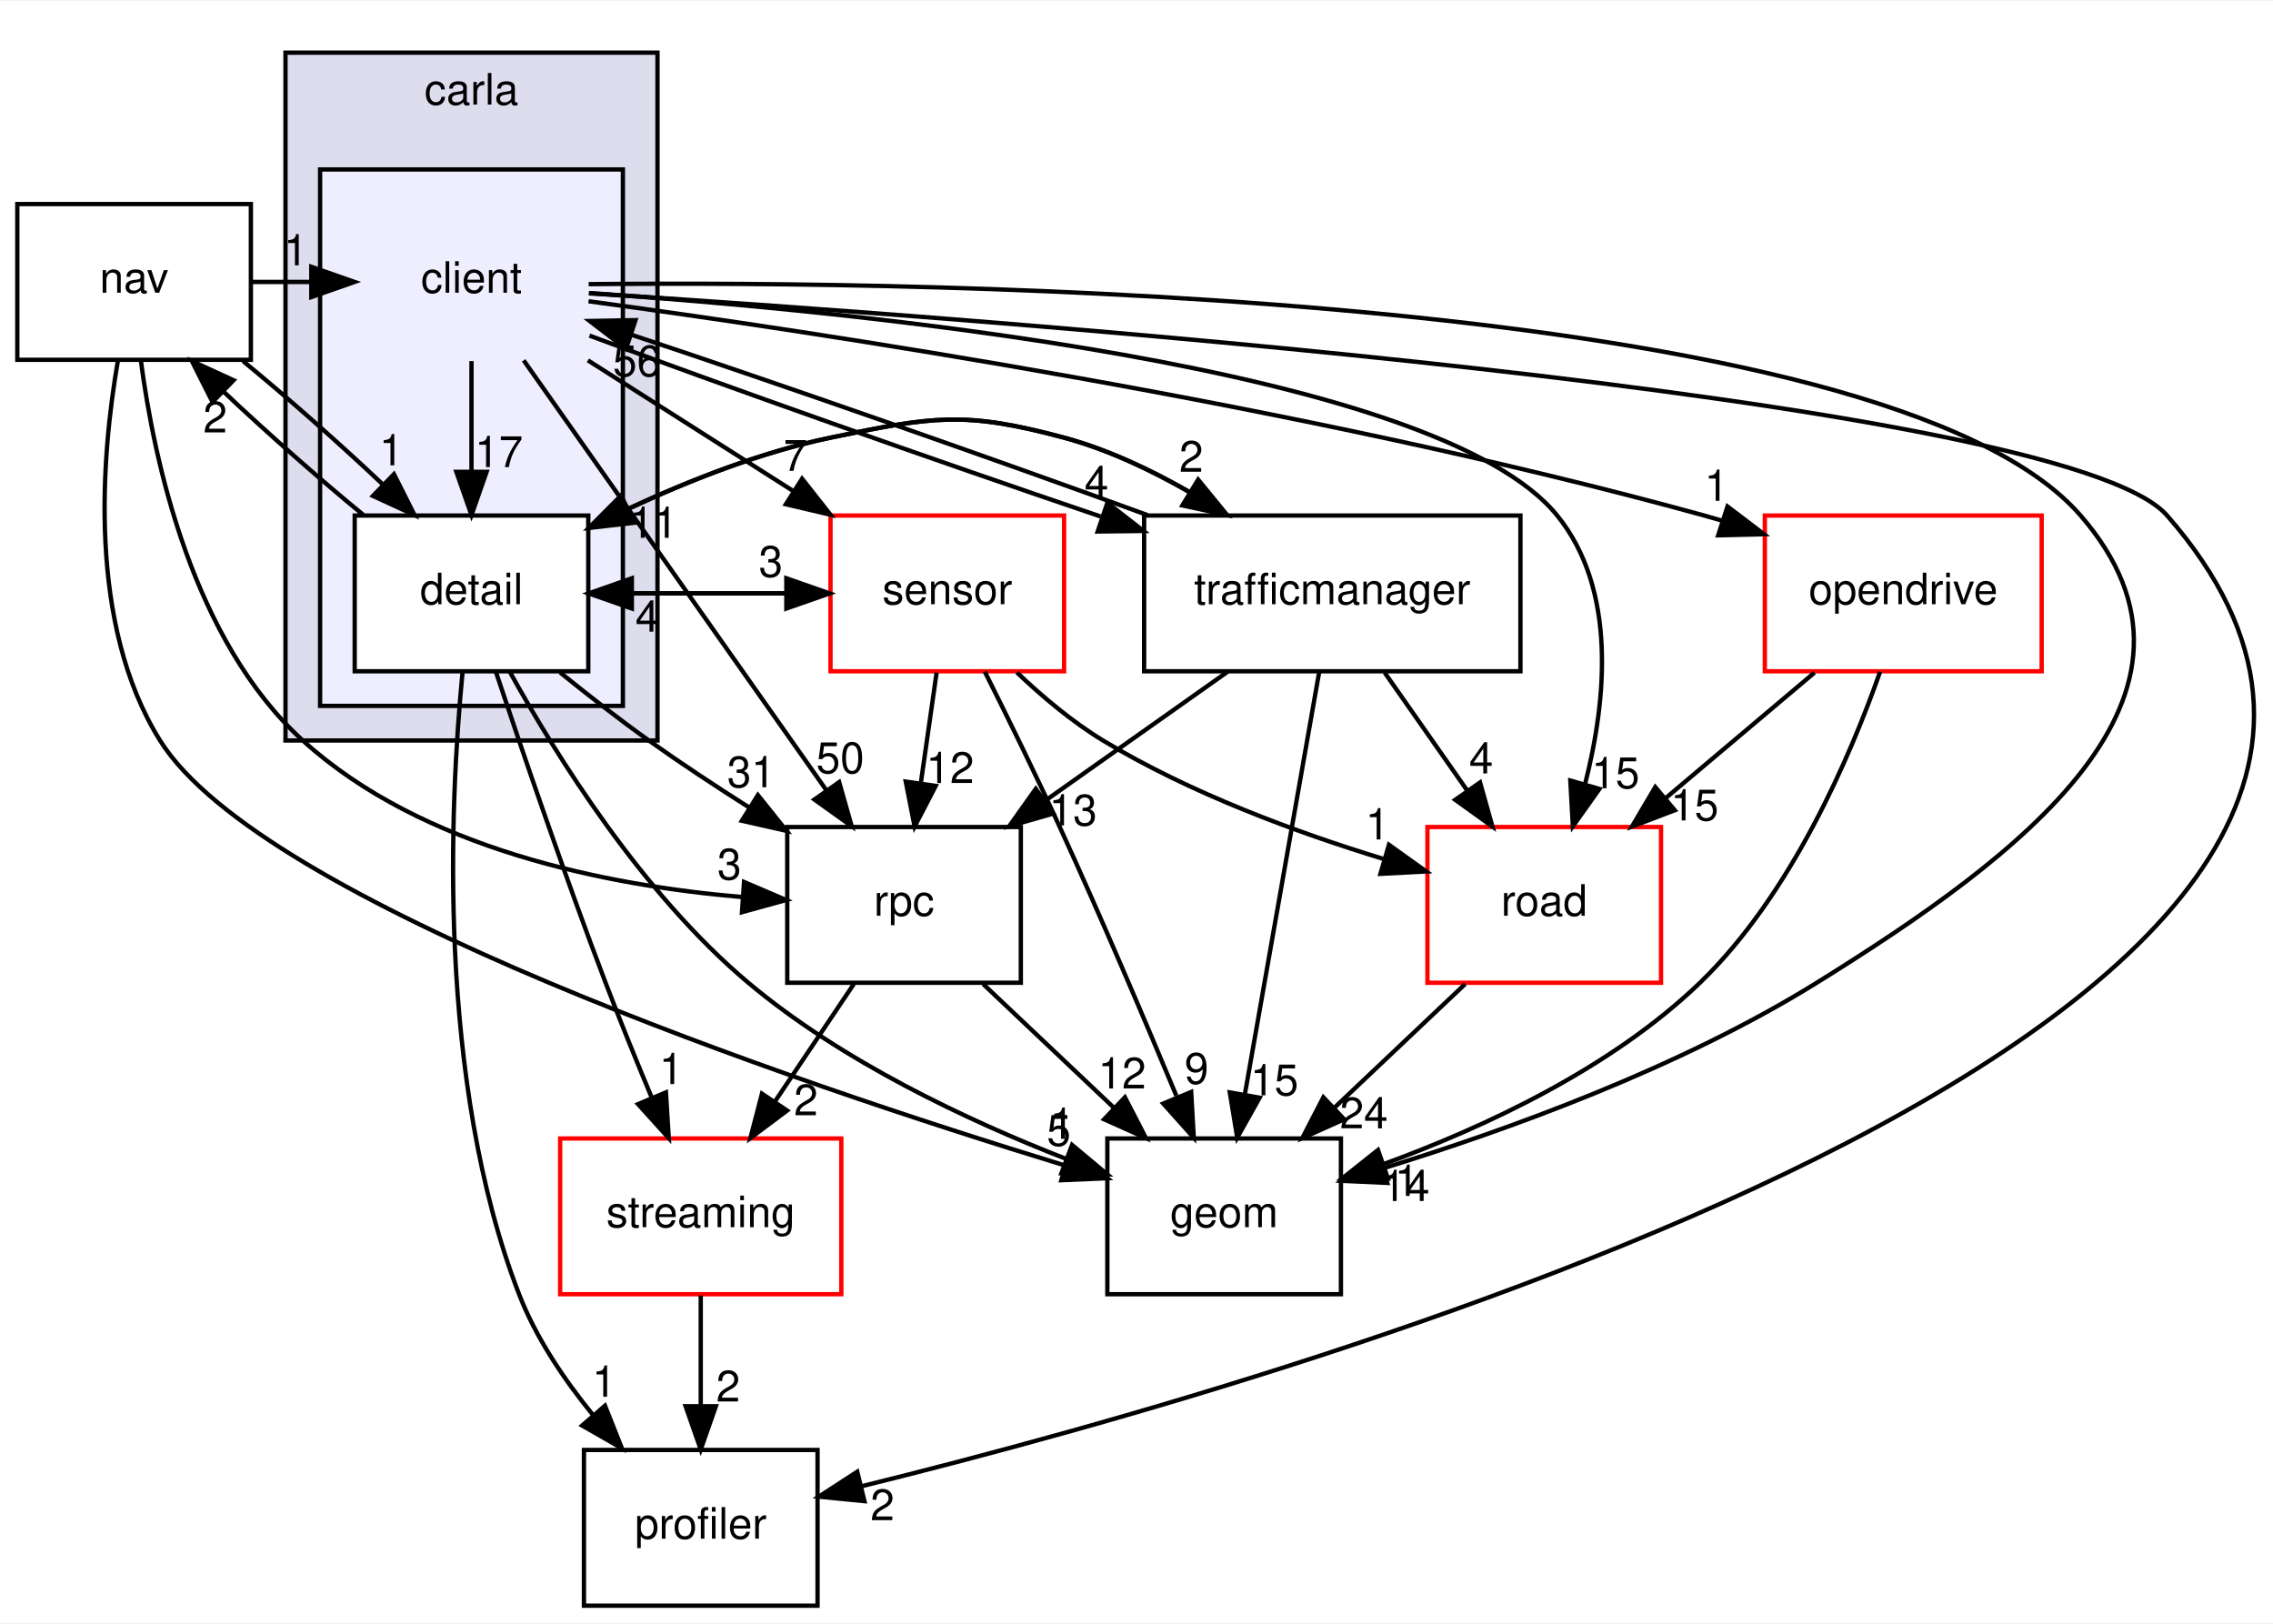
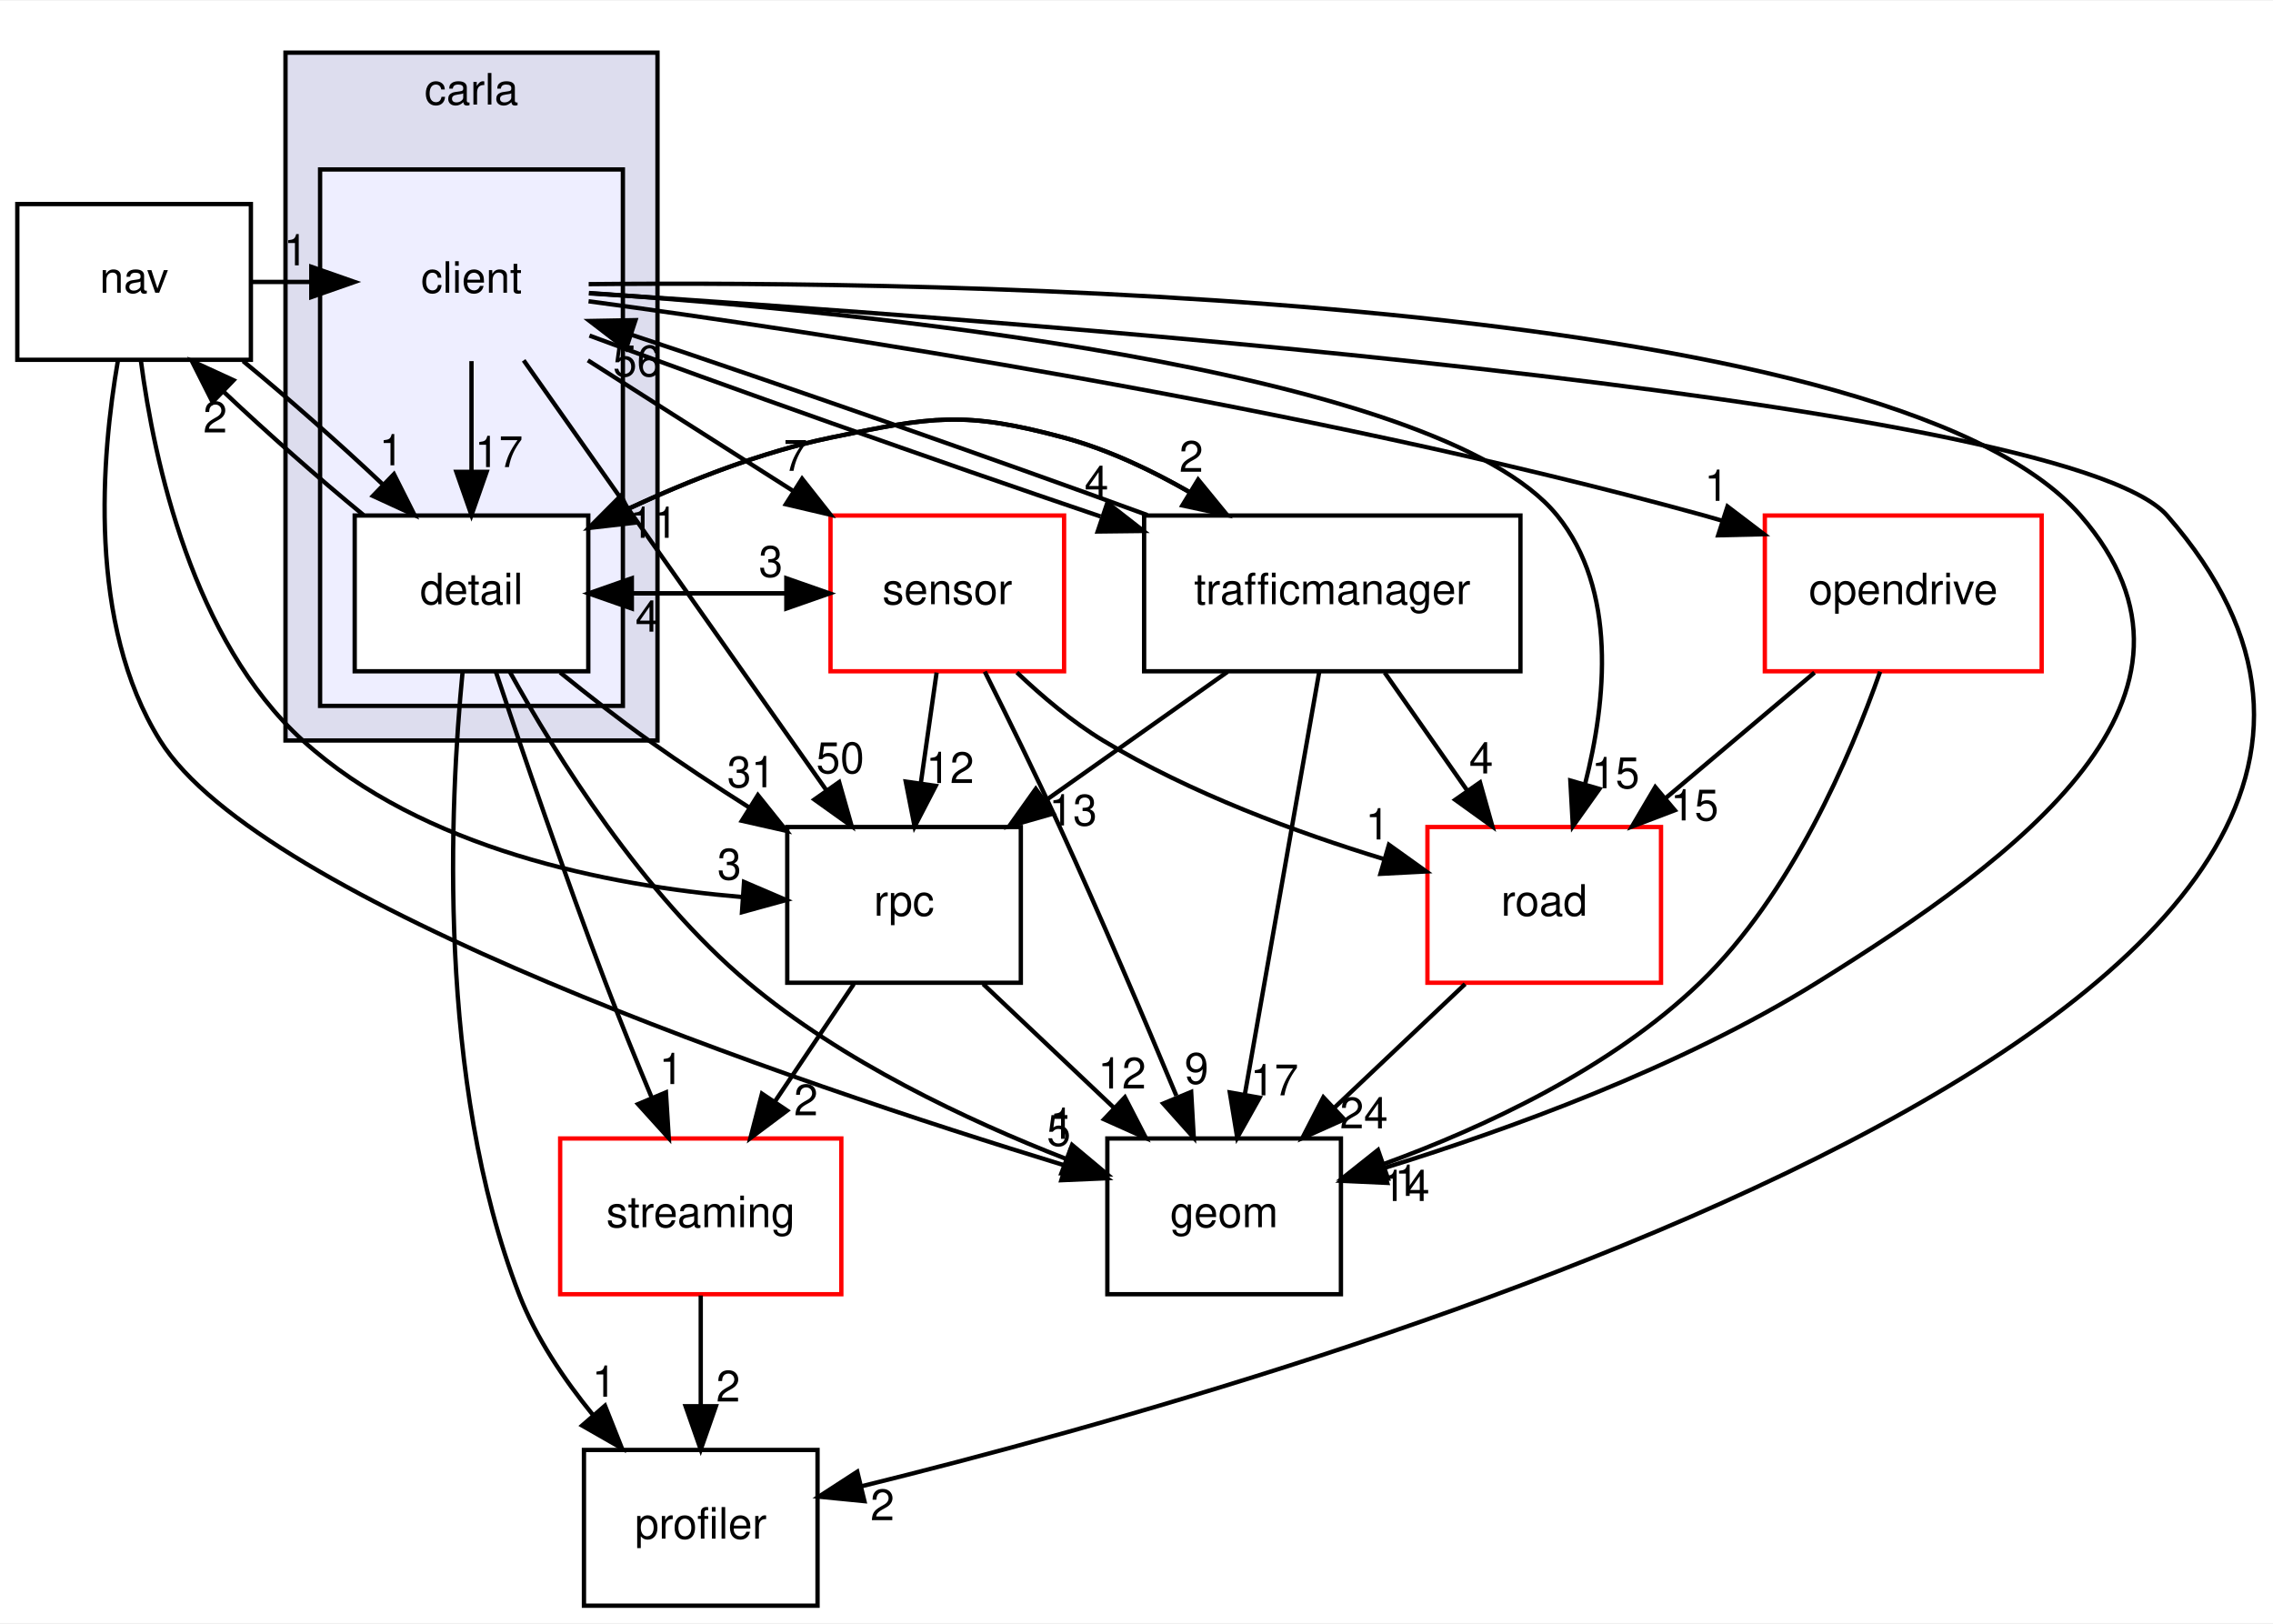
<svg xmlns="http://www.w3.org/2000/svg" xmlns:xlink="http://www.w3.org/1999/xlink" width="525pt" height="375pt" viewBox="0.00 0.00 525.48 375.00">
  <g id="graph0" class="graph" transform="scale(1 1) rotate(0) translate(4 371)">
    <polygon fill="white" stroke="none" points="-4,4 -4,-371 521.476,-371 521.476,4 -4,4" />
    <g id="clust1" class="cluster">
      <g id="a_clust1">
        <a xlink:href="dir_b14cdd661f9a7048a44f1771cd402401.html" target="_top" xlink:title="carla">
          <polygon fill="#ddddee" stroke="black" points="62,-200 62,-359 148,-359 148,-200 62,-200" />
          <text text-anchor="middle" x="105" y="-347" font-family="Helvetica,sans-Serif" font-size="10.00">carla</text>
        </a>
      </g>
    </g>
    <g id="clust2" class="cluster">
      <g id="a_clust2">
        <a xlink:href="dir_64d7bb605f27024d49af86070bd3f0b6.html" target="_top">
          <polygon fill="#eeeeff" stroke="black" points="70,-208 70,-332 140,-332 140,-208 70,-208" />
        </a>
      </g>
    </g>
    <g id="node1" class="node">
      <text text-anchor="middle" x="105" y="-303.5" font-family="Helvetica,sans-Serif" font-size="10.00">client</text>
    </g>
    <g id="node2" class="node">
      <g id="a_node2">
        <a xlink:href="dir_f9a24d883fd04dccdcdb897ae270d193.html" target="_top" xlink:title="detail">
          <polygon fill="white" stroke="black" points="132,-252 78,-252 78,-216 132,-216 132,-252" />
          <text text-anchor="middle" x="105" y="-231.5" font-family="Helvetica,sans-Serif" font-size="10.00">detail</text>
        </a>
      </g>
    </g>
    <g id="edge31" class="edge">
      <path fill="none" stroke="black" d="M105,-287.697C105,-279.983 105,-270.712 105,-262.112" />
      <polygon fill="black" stroke="black" points="108.5,-262.104 105,-252.104 101.5,-262.104 108.5,-262.104" />
      <g id="a_edge31-headlabel">
        <a xlink:href="dir_000003_000015.html" target="_top" xlink:title="17">
          <text text-anchor="middle" x="111.339" y="-263.199" font-family="Helvetica,sans-Serif" font-size="10.00">17</text>
        </a>
      </g>
    </g>
    <g id="node4" class="node">
      <g id="a_node4">
        <a xlink:href="dir_8b842c0ad24262c95de16c440fd51527.html" target="_top" xlink:title="sensor">
          <polygon fill="white" stroke="red" points="242,-252 188,-252 188,-216 242,-216 242,-252" />
          <text text-anchor="middle" x="215" y="-231.5" font-family="Helvetica,sans-Serif" font-size="10.00">sensor</text>
        </a>
      </g>
    </g>
    <g id="edge25" class="edge">
      <path fill="none" stroke="black" d="M131.909,-287.876C146.158,-278.808 163.846,-267.552 179.236,-257.759" />
      <polygon fill="black" stroke="black" points="181.43,-260.511 187.988,-252.19 177.672,-254.606 181.43,-260.511" />
      <g id="a_edge25-headlabel">
        <a xlink:href="dir_000003_000013.html" target="_top" xlink:title="7">
          <text text-anchor="middle" x="179.922" y="-262.337" font-family="Helvetica,sans-Serif" font-size="10.00">7</text>
        </a>
      </g>
    </g>
    <g id="node5" class="node">
      <g id="a_node5">
        <a xlink:href="dir_a44fab28cda52915bea048e19f74f82b.html" target="_top" xlink:title="profiler">
          <polygon fill="none" stroke="black" points="185,-36 131,-36 131,-0 185,-0 185,-36" />
          <text text-anchor="middle" x="158" y="-15.5" font-family="Helvetica,sans-Serif" font-size="10.00">profiler</text>
        </a>
      </g>
    </g>
    <g id="edge26" class="edge">
      <path fill="none" stroke="black" d="M132.128,-303.366C216.944,-297.984 472.908,-279.569 497,-252 596.131,-138.564 301.717,-53.868 195.016,-27.57" />
      <polygon fill="black" stroke="black" points="195.84,-24.168 185.296,-25.208 194.187,-30.97 195.84,-24.168" />
      <g id="a_edge26-headlabel">
        <a xlink:href="dir_000003_000043.html" target="_top" xlink:title="2">
          <text text-anchor="middle" x="200.003" y="-19.758" font-family="Helvetica,sans-Serif" font-size="10.00">2</text>
        </a>
      </g>
    </g>
    <g id="node6" class="node">
      <g id="a_node6">
        <a xlink:href="dir_8afc3b5d71d319c27bc8bd38d925daae.html" target="_top" xlink:title="road">
          <polygon fill="white" stroke="red" points="380,-180 326,-180 326,-144 380,-144 380,-180" />
          <text text-anchor="middle" x="353" y="-159.5" font-family="Helvetica,sans-Serif" font-size="10.00">road</text>
        </a>
      </g>
    </g>
    <g id="edge27" class="edge">
      <path fill="none" stroke="black" d="M132.193,-303.437C191.216,-299.419 328.019,-286.507 356,-252 369.867,-234.899 367.378,-209.284 362.439,-189.918" />
      <polygon fill="black" stroke="black" points="365.759,-188.802 359.619,-180.168 359.035,-190.747 365.759,-188.802" />
      <g id="a_edge27-headlabel">
        <a xlink:href="dir_000003_000037.html" target="_top" xlink:title="15">
          <text text-anchor="middle" x="369.485" y="-188.966" font-family="Helvetica,sans-Serif" font-size="10.00">15</text>
        </a>
      </g>
    </g>
    <g id="node7" class="node">
      <g id="a_node7">
        <a xlink:href="dir_a8dbe3691941680fc0b6dad001059c22.html" target="_top" xlink:title="trafficmanager">
          <polygon fill="none" stroke="black" points="347.5,-252 260.5,-252 260.5,-216 347.5,-216 347.5,-252" />
          <text text-anchor="middle" x="304" y="-231.5" font-family="Helvetica,sans-Serif" font-size="10.00">trafficmanager</text>
        </a>
      </g>
    </g>
    <g id="edge28" class="edge">
      <path fill="none" stroke="black" d="M132.275,-293.597C162.656,-282.253 212.267,-264.717 250.427,-251.783" />
      <polygon fill="black" stroke="black" points="252.003,-254.945 260.361,-248.434 249.767,-248.312 252.003,-254.945" />
      <g id="a_edge28-headlabel">
        <a xlink:href="dir_000003_000018.html" target="_top" xlink:title="4">
          <text text-anchor="middle" x="249.504" y="-256.284" font-family="Helvetica,sans-Serif" font-size="10.00">4</text>
        </a>
      </g>
    </g>
    <g id="node9" class="node">
      <g id="a_node9">
        <a xlink:href="dir_83201f30ace02cdf218980110872f8a7.html" target="_top" xlink:title="rpc">
          <polygon fill="none" stroke="black" points="232,-180 178,-180 178,-144 232,-144 232,-180" />
          <text text-anchor="middle" x="205" y="-159.5" font-family="Helvetica,sans-Serif" font-size="10.00">rpc</text>
        </a>
      </g>
    </g>
    <g id="edge29" class="edge">
      <path fill="none" stroke="black" d="M117.062,-287.871C134.481,-263.137 166.801,-217.242 187.034,-188.512" />
      <polygon fill="black" stroke="black" points="189.999,-190.381 192.895,-180.189 184.275,-186.35 189.999,-190.381" />
      <g id="a_edge29-headlabel">
        <a xlink:href="dir_000003_000004.html" target="_top" xlink:title="50">
          <text text-anchor="middle" x="190.25" y="-192.454" font-family="Helvetica,sans-Serif" font-size="10.00">50</text>
        </a>
      </g>
    </g>
    <g id="node10" class="node">
      <g id="a_node10">
        <a xlink:href="dir_8b032d9d353dba85c86dc5364d785bbe.html" target="_top" xlink:title="geom">
          <polygon fill="none" stroke="black" points="306,-108 252,-108 252,-72 306,-72 306,-108" />
          <text text-anchor="middle" x="279" y="-87.5" font-family="Helvetica,sans-Serif" font-size="10.00">geom</text>
        </a>
      </g>
    </g>
    <g id="edge30" class="edge">
      <path fill="none" stroke="black" d="M132.09,-305.49C210.017,-306.264 432.057,-303.8 477,-252 513.127,-210.361 462.826,-173.092 416,-144 384.414,-124.377 344.366,-109.914 315.741,-101.098" />
      <polygon fill="black" stroke="black" points="316.709,-97.735 306.125,-98.217 314.699,-104.44 316.709,-97.735" />
      <g id="a_edge30-headlabel">
        <a xlink:href="dir_000003_000020.html" target="_top" xlink:title="14">
          <text text-anchor="middle" x="320.967" y="-93.547" font-family="Helvetica,sans-Serif" font-size="10.00">14</text>
        </a>
      </g>
    </g>
    <g id="node11" class="node">
      <g id="a_node11">
        <a xlink:href="dir_a02f1db122f1bf0661014bee93740912.html" target="_top" xlink:title="opendrive">
          <polygon fill="white" stroke="red" points="468,-252 404,-252 404,-216 468,-216 468,-252" />
          <text text-anchor="middle" x="436" y="-231.5" font-family="Helvetica,sans-Serif" font-size="10.00">opendrive</text>
        </a>
      </g>
    </g>
    <g id="edge32" class="edge">
      <path fill="none" stroke="black" d="M132.065,-301.533C183.11,-294.65 296.845,-277.674 390,-252 391.411,-251.611 392.839,-251.198 394.277,-250.765" />
      <polygon fill="black" stroke="black" points="395.37,-254.091 403.806,-247.682 393.215,-247.431 395.37,-254.091" />
      <g id="a_edge32-headlabel">
        <a xlink:href="dir_000003_000038.html" target="_top" xlink:title="1">
          <text text-anchor="middle" x="392.824" y="-255.399" font-family="Helvetica,sans-Serif" font-size="10.00">1</text>
        </a>
      </g>
    </g>
    <g id="node3" class="node">
      <g id="a_node3">
        <a xlink:href="dir_ad0f87b2245230d21b267626b2c7750a.html" target="_top" xlink:title="nav">
          <polygon fill="none" stroke="black" points="54,-324 0,-324 0,-288 54,-288 54,-324" />
          <text text-anchor="middle" x="27" y="-303.5" font-family="Helvetica,sans-Serif" font-size="10.00">nav</text>
        </a>
      </g>
    </g>
    <g id="edge18" class="edge">
      <path fill="none" stroke="black" d="M80.046,-252.104C69.645,-260.636 57.783,-271.108 47.851,-280.478" />
      <polygon fill="black" stroke="black" points="45.134,-278.236 40.365,-287.697 49.993,-283.275 45.134,-278.236" />
      <g id="a_edge18-headlabel">
        <a xlink:href="dir_000015_000045.html" target="_top" xlink:title="2">
          <text text-anchor="middle" x="45.751" y="-271.197" font-family="Helvetica,sans-Serif" font-size="10.00">2</text>
        </a>
      </g>
    </g>
    <g id="edge19" class="edge">
      <path fill="none" stroke="black" d="M132.07,-234C147.306,-234 162.541,-234 177.777,-234" />
      <polygon fill="black" stroke="black" points="177.789,-237.5 187.789,-234 177.789,-230.5 177.789,-237.5" />
      <g id="a_edge19-headlabel">
        <a xlink:href="dir_000015_000013.html" target="_top" xlink:title="3">
          <text text-anchor="middle" x="174.194" y="-237.839" font-family="Helvetica,sans-Serif" font-size="10.00">3</text>
        </a>
      </g>
    </g>
    <g id="edge20" class="edge">
      <path fill="none" stroke="black" d="M102.94,-215.836C100.003,-185.604 96.893,-121.384 116,-72 119.876,-61.981 126.347,-52.354 133.063,-44.117" />
      <polygon fill="black" stroke="black" points="135.864,-46.23 139.773,-36.382 130.576,-41.643 135.864,-46.23" />
      <g id="a_edge20-headlabel">
        <a xlink:href="dir_000015_000043.html" target="_top" xlink:title="1">
          <text text-anchor="middle" x="135.653" y="-48.305" font-family="Helvetica,sans-Serif" font-size="10.00">1</text>
        </a>
      </g>
    </g>
    <g id="edge21" class="edge">
      <path fill="none" stroke="black" d="M132.108,-249.123C147.889,-257.055 168.469,-265.947 188,-270 211.499,-274.877 218.825,-276.24 242,-270 252.006,-267.306 262.06,-262.557 271.074,-257.374" />
      <polygon fill="black" stroke="black" points="272.989,-260.306 279.7,-252.107 269.342,-254.331 272.989,-260.306" />
      <g id="a_edge21-headlabel">
        <a xlink:href="dir_000015_000018.html" target="_top" xlink:title="2">
          <text text-anchor="middle" x="271.401" y="-262.102" font-family="Helvetica,sans-Serif" font-size="10.00">2</text>
        </a>
      </g>
    </g>
    <g id="node8" class="node">
      <g id="a_node8">
        <a xlink:href="dir_6d1a5b6c73cd09063239376f47f02d88.html" target="_top" xlink:title="streaming">
          <polygon fill="white" stroke="red" points="190.5,-108 125.5,-108 125.5,-72 190.5,-72 190.5,-108" />
          <text text-anchor="middle" x="158" y="-87.5" font-family="Helvetica,sans-Serif" font-size="10.00">streaming</text>
        </a>
      </g>
    </g>
    <g id="edge22" class="edge">
      <path fill="none" stroke="black" d="M110.649,-215.831C116.65,-197.828 126.556,-168.767 136,-144 139.317,-135.302 143.143,-125.893 146.665,-117.45" />
      <polygon fill="black" stroke="black" points="149.954,-118.659 150.611,-108.084 143.503,-115.941 149.954,-118.659" />
      <g id="a_edge22-headlabel">
        <a xlink:href="dir_000015_000030.html" target="_top" xlink:title="1">
          <text text-anchor="middle" x="151.175" y="-120.574" font-family="Helvetica,sans-Serif" font-size="10.00">1</text>
        </a>
      </g>
    </g>
    <g id="edge23" class="edge">
      <path fill="none" stroke="black" d="M125.49,-215.727C131.932,-210.511 139.153,-204.877 146,-200 153.37,-194.751 161.473,-189.409 169.25,-184.477" />
      <polygon fill="black" stroke="black" points="171.212,-187.378 177.837,-179.109 167.502,-181.442 171.212,-187.378" />
      <g id="a_edge23-headlabel">
        <a xlink:href="dir_000015_000004.html" target="_top" xlink:title="31">
          <text text-anchor="middle" x="169.669" y="-189.19" font-family="Helvetica,sans-Serif" font-size="10.00">31</text>
        </a>
      </g>
    </g>
    <g id="edge24" class="edge">
      <path fill="none" stroke="black" d="M113.806,-215.966C124.599,-196.459 144.508,-164.553 169,-144 190.642,-125.839 219.564,-112.222 242.32,-103.341" />
      <polygon fill="black" stroke="black" points="243.846,-106.506 251.974,-99.71 241.382,-99.954 243.846,-106.506" />
      <g id="a_edge24-headlabel">
        <a xlink:href="dir_000015_000020.html" target="_top" xlink:title="1">
          <text text-anchor="middle" x="241.481" y="-107.929" font-family="Helvetica,sans-Serif" font-size="10.00">1</text>
        </a>
      </g>
    </g>
    <g id="edge4" class="edge">
      <path fill="none" stroke="black" d="M54.117,-306C58.714,-306 63.31,-306 67.906,-306" />
      <polygon fill="black" stroke="black" points="67.969,-309.5 77.969,-306 67.969,-302.5 67.969,-309.5" />
      <g id="a_edge4-headlabel">
        <a xlink:href="dir_000045_000003.html" target="_top" xlink:title="1">
          <text text-anchor="middle" x="64.374" y="-309.839" font-family="Helvetica,sans-Serif" font-size="10.00">1</text>
        </a>
      </g>
    </g>
    <g id="edge3" class="edge">
      <path fill="none" stroke="black" d="M52.197,-287.697C62.62,-279.135 74.478,-268.656 84.38,-259.304" />
      <polygon fill="black" stroke="black" points="87.074,-261.569 91.836,-252.104 82.211,-256.533 87.074,-261.569" />
      <g id="a_edge3-headlabel">
        <a xlink:href="dir_000045_000015.html" target="_top" xlink:title="1">
          <text text-anchor="middle" x="86.46" y="-263.608" font-family="Helvetica,sans-Serif" font-size="10.00">1</text>
        </a>
      </g>
    </g>
    <g id="edge1" class="edge">
      <path fill="none" stroke="black" d="M28.573,-287.787C31.635,-264.482 40.528,-223.149 66,-200 93.69,-174.835 136.583,-166.453 167.397,-163.828" />
      <polygon fill="black" stroke="black" points="168.01,-167.295 177.748,-163.122 167.533,-160.311 168.01,-167.295" />
      <g id="a_edge1-headlabel">
        <a xlink:href="dir_000045_000004.html" target="_top" xlink:title="3">
          <text text-anchor="middle" x="164.616" y="-167.872" font-family="Helvetica,sans-Serif" font-size="10.00">3</text>
        </a>
      </g>
    </g>
    <g id="edge2" class="edge">
      <path fill="none" stroke="black" d="M23.269,-287.874C19.439,-265.766 16.159,-226.94 33,-200 56.397,-162.572 179.306,-121.004 242.057,-101.805" />
      <polygon fill="black" stroke="black" points="243.393,-105.057 251.951,-98.811 241.366,-98.358 243.393,-105.057" />
      <g id="a_edge2-headlabel">
        <a xlink:href="dir_000045_000020.html" target="_top" xlink:title="5">
          <text text-anchor="middle" x="240.775" y="-106.316" font-family="Helvetica,sans-Serif" font-size="10.00">5</text>
        </a>
      </g>
    </g>
    <g id="edge8" class="edge">
      <path fill="none" stroke="black" d="M187.789,-234C172.553,-234 157.318,-234 142.082,-234" />
      <polygon fill="black" stroke="black" points="142.07,-230.5 132.07,-234 142.07,-237.5 142.07,-230.5" />
      <g id="a_edge8-headlabel">
        <a xlink:href="dir_000013_000015.html" target="_top" xlink:title="4">
          <text text-anchor="middle" x="145.665" y="-225.161" font-family="Helvetica,sans-Serif" font-size="10.00">4</text>
        </a>
      </g>
    </g>
    <g id="edge5" class="edge">
      <path fill="none" stroke="black" d="M231.092,-215.728C236.954,-210.153 243.895,-204.307 251,-200 271.12,-187.804 295.886,-178.701 315.976,-172.576" />
      <polygon fill="black" stroke="black" points="317.099,-175.894 325.714,-169.726 315.133,-169.176 317.099,-175.894" />
      <g id="a_edge5-headlabel">
        <a xlink:href="dir_000013_000037.html" target="_top" xlink:title="1">
          <text text-anchor="middle" x="314.447" y="-177.129" font-family="Helvetica,sans-Serif" font-size="10.00">1</text>
        </a>
      </g>
    </g>
    <g id="edge6" class="edge">
      <path fill="none" stroke="black" d="M212.528,-215.697C211.426,-207.983 210.102,-198.712 208.873,-190.112" />
      <polygon fill="black" stroke="black" points="212.323,-189.509 207.443,-180.104 205.393,-190.499 212.323,-189.509" />
      <g id="a_edge6-headlabel">
        <a xlink:href="dir_000013_000004.html" target="_top" xlink:title="12">
          <text text-anchor="middle" x="215.642" y="-190.166" font-family="Helvetica,sans-Serif" font-size="10.00">12</text>
        </a>
      </g>
    </g>
    <g id="edge7" class="edge">
      <path fill="none" stroke="black" d="M223.661,-215.923C228.83,-205.59 235.448,-192.112 241,-180 250.481,-159.317 260.565,-135.612 267.96,-117.869" />
      <polygon fill="black" stroke="black" points="271.381,-118.757 271.98,-108.179 264.915,-116.075 271.381,-118.757" />
      <g id="a_edge7-headlabel">
        <a xlink:href="dir_000013_000020.html" target="_top" xlink:title="9">
          <text text-anchor="middle" x="272.627" y="-120.665" font-family="Helvetica,sans-Serif" font-size="10.00">9</text>
        </a>
      </g>
    </g>
    <g id="edge9" class="edge">
      <path fill="none" stroke="black" d="M334.708,-143.697C325.567,-135.05 314.36,-124.449 304.4,-115.027" />
      <polygon fill="black" stroke="black" points="306.752,-112.434 297.082,-108.104 301.941,-117.519 306.752,-112.434" />
      <g id="a_edge9-headlabel">
        <a xlink:href="dir_000037_000020.html" target="_top" xlink:title="24">
          <text text-anchor="middle" x="311.314" y="-110.341" font-family="Helvetica,sans-Serif" font-size="10.00">24</text>
        </a>
      </g>
    </g>
    <g id="edge14" class="edge">
      <path fill="none" stroke="black" d="M261.258,-252.109C225.684,-265.101 175.695,-282.592 141.845,-293.834" />
      <polygon fill="black" stroke="black" points="140.725,-290.518 132.322,-296.97 142.915,-297.166 140.725,-290.518" />
      <g id="a_edge14-headlabel">
        <a xlink:href="dir_000018_000003.html" target="_top" xlink:title="56">
          <text text-anchor="middle" x="143.251" y="-284.197" font-family="Helvetica,sans-Serif" font-size="10.00">56</text>
        </a>
      </g>
    </g>
    <g id="edge13" class="edge">
      <path fill="none" stroke="black" d="M279.7,-252.107C268.769,-259.162 255.341,-266.408 242,-270 218.825,-276.24 211.499,-274.877 188,-270 172.131,-266.707 155.569,-260.219 141.452,-253.648" />
      <polygon fill="black" stroke="black" points="142.634,-250.331 132.108,-249.123 139.583,-256.632 142.634,-250.331" />
      <g id="a_edge13-headlabel">
        <a xlink:href="dir_000018_000015.html" target="_top" xlink:title="11">
          <text text-anchor="middle" x="147.106" y="-246.842" font-family="Helvetica,sans-Serif" font-size="10.00">11</text>
        </a>
      </g>
    </g>
    <g id="edge10" class="edge">
      <path fill="none" stroke="black" d="M316.112,-215.697C321.868,-207.474 328.862,-197.483 335.206,-188.421" />
      <polygon fill="black" stroke="black" points="338.16,-190.304 341.027,-180.104 332.425,-186.29 338.16,-190.304" />
      <g id="a_edge10-headlabel">
        <a xlink:href="dir_000018_000037.html" target="_top" xlink:title="4">
          <text text-anchor="middle" x="338.424" y="-192.377" font-family="Helvetica,sans-Serif" font-size="10.00">4</text>
        </a>
      </g>
    </g>
    <g id="edge11" class="edge">
      <path fill="none" stroke="black" d="M279.782,-215.876C267.077,-206.893 251.336,-195.763 237.577,-186.034" />
      <polygon fill="black" stroke="black" points="239.497,-183.105 229.311,-180.19 235.456,-188.821 239.497,-183.105" />
      <g id="a_edge11-headlabel">
        <a xlink:href="dir_000018_000004.html" target="_top" xlink:title="13">
          <text text-anchor="middle" x="244.071" y="-180.362" font-family="Helvetica,sans-Serif" font-size="10.00">13</text>
        </a>
      </g>
    </g>
    <g id="edge12" class="edge">
      <path fill="none" stroke="black" d="M300.984,-215.871C296.724,-191.67 288.896,-147.211 283.823,-118.393" />
      <polygon fill="black" stroke="black" points="287.207,-117.431 282.026,-108.189 280.313,-118.645 287.207,-117.431" />
      <g id="a_edge12-headlabel">
-         <a xlink:href="dir_000018_000020.html" target="_top" xlink:title="15">
-           <text text-anchor="middle" x="290.627" y="-117.979" font-family="Helvetica,sans-Serif" font-size="10.00">15</text>
+         <a xlink:href="dir_000018_000020.html" target="_top" xlink:title="17">
+           <text text-anchor="middle" x="290.627" y="-117.979" font-family="Helvetica,sans-Serif" font-size="10.00">17</text>
        </a>
      </g>
    </g>
    <g id="edge15" class="edge">
      <path fill="none" stroke="black" d="M158,-71.697C158,-63.983 158,-54.712 158,-46.112" />
      <polygon fill="black" stroke="black" points="161.5,-46.104 158,-36.104 154.5,-46.104 161.5,-46.104" />
      <g id="a_edge15-headlabel">
        <a xlink:href="dir_000030_000043.html" target="_top" xlink:title="2">
          <text text-anchor="middle" x="164.339" y="-47.199" font-family="Helvetica,sans-Serif" font-size="10.00">2</text>
        </a>
      </g>
    </g>
    <g id="edge16" class="edge">
      <path fill="none" stroke="black" d="M193.382,-143.697C187.861,-135.474 181.153,-125.483 175.068,-116.421" />
      <polygon fill="black" stroke="black" points="177.965,-114.456 169.484,-108.104 172.153,-118.358 177.965,-114.456" />
      <g id="a_edge16-headlabel">
        <a xlink:href="dir_000004_000030.html" target="_top" xlink:title="2">
          <text text-anchor="middle" x="182.325" y="-113.357" font-family="Helvetica,sans-Serif" font-size="10.00">2</text>
        </a>
      </g>
    </g>
    <g id="edge17" class="edge">
      <path fill="none" stroke="black" d="M223.292,-143.697C232.433,-135.05 243.64,-124.449 253.6,-115.027" />
      <polygon fill="black" stroke="black" points="256.059,-117.519 260.918,-108.104 251.248,-112.434 256.059,-117.519" />
      <g id="a_edge17-headlabel">
        <a xlink:href="dir_000004_000020.html" target="_top" xlink:title="12">
          <text text-anchor="middle" x="255.399" y="-119.552" font-family="Helvetica,sans-Serif" font-size="10.00">12</text>
        </a>
      </g>
    </g>
    <g id="edge33" class="edge">
      <path fill="none" stroke="black" d="M415.483,-215.697C405.131,-206.965 392.414,-196.24 381.161,-186.75" />
      <polygon fill="black" stroke="black" points="383.182,-183.876 373.281,-180.104 378.669,-189.227 383.182,-183.876" />
      <g id="a_edge33-headlabel">
        <a xlink:href="dir_000038_000037.html" target="_top" xlink:title="15">
          <text text-anchor="middle" x="387.76" y="-181.523" font-family="Helvetica,sans-Serif" font-size="10.00">15</text>
        </a>
      </g>
    </g>
    <g id="edge34" class="edge">
      <path fill="none" stroke="black" d="M430.65,-215.902C423.773,-196.334 410.137,-164.371 389,-144 368.433,-124.177 339.041,-110.538 315.812,-102.065" />
      <polygon fill="black" stroke="black" points="316.873,-98.729 306.278,-98.748 314.572,-105.34 316.873,-98.729" />
      <g id="a_edge34-headlabel">
        <a xlink:href="dir_000038_000020.html" target="_top" xlink:title="1">
          <text text-anchor="middle" x="321.201" y="-94.729" font-family="Helvetica,sans-Serif" font-size="10.00">1</text>
        </a>
      </g>
    </g>
  </g>
</svg>
